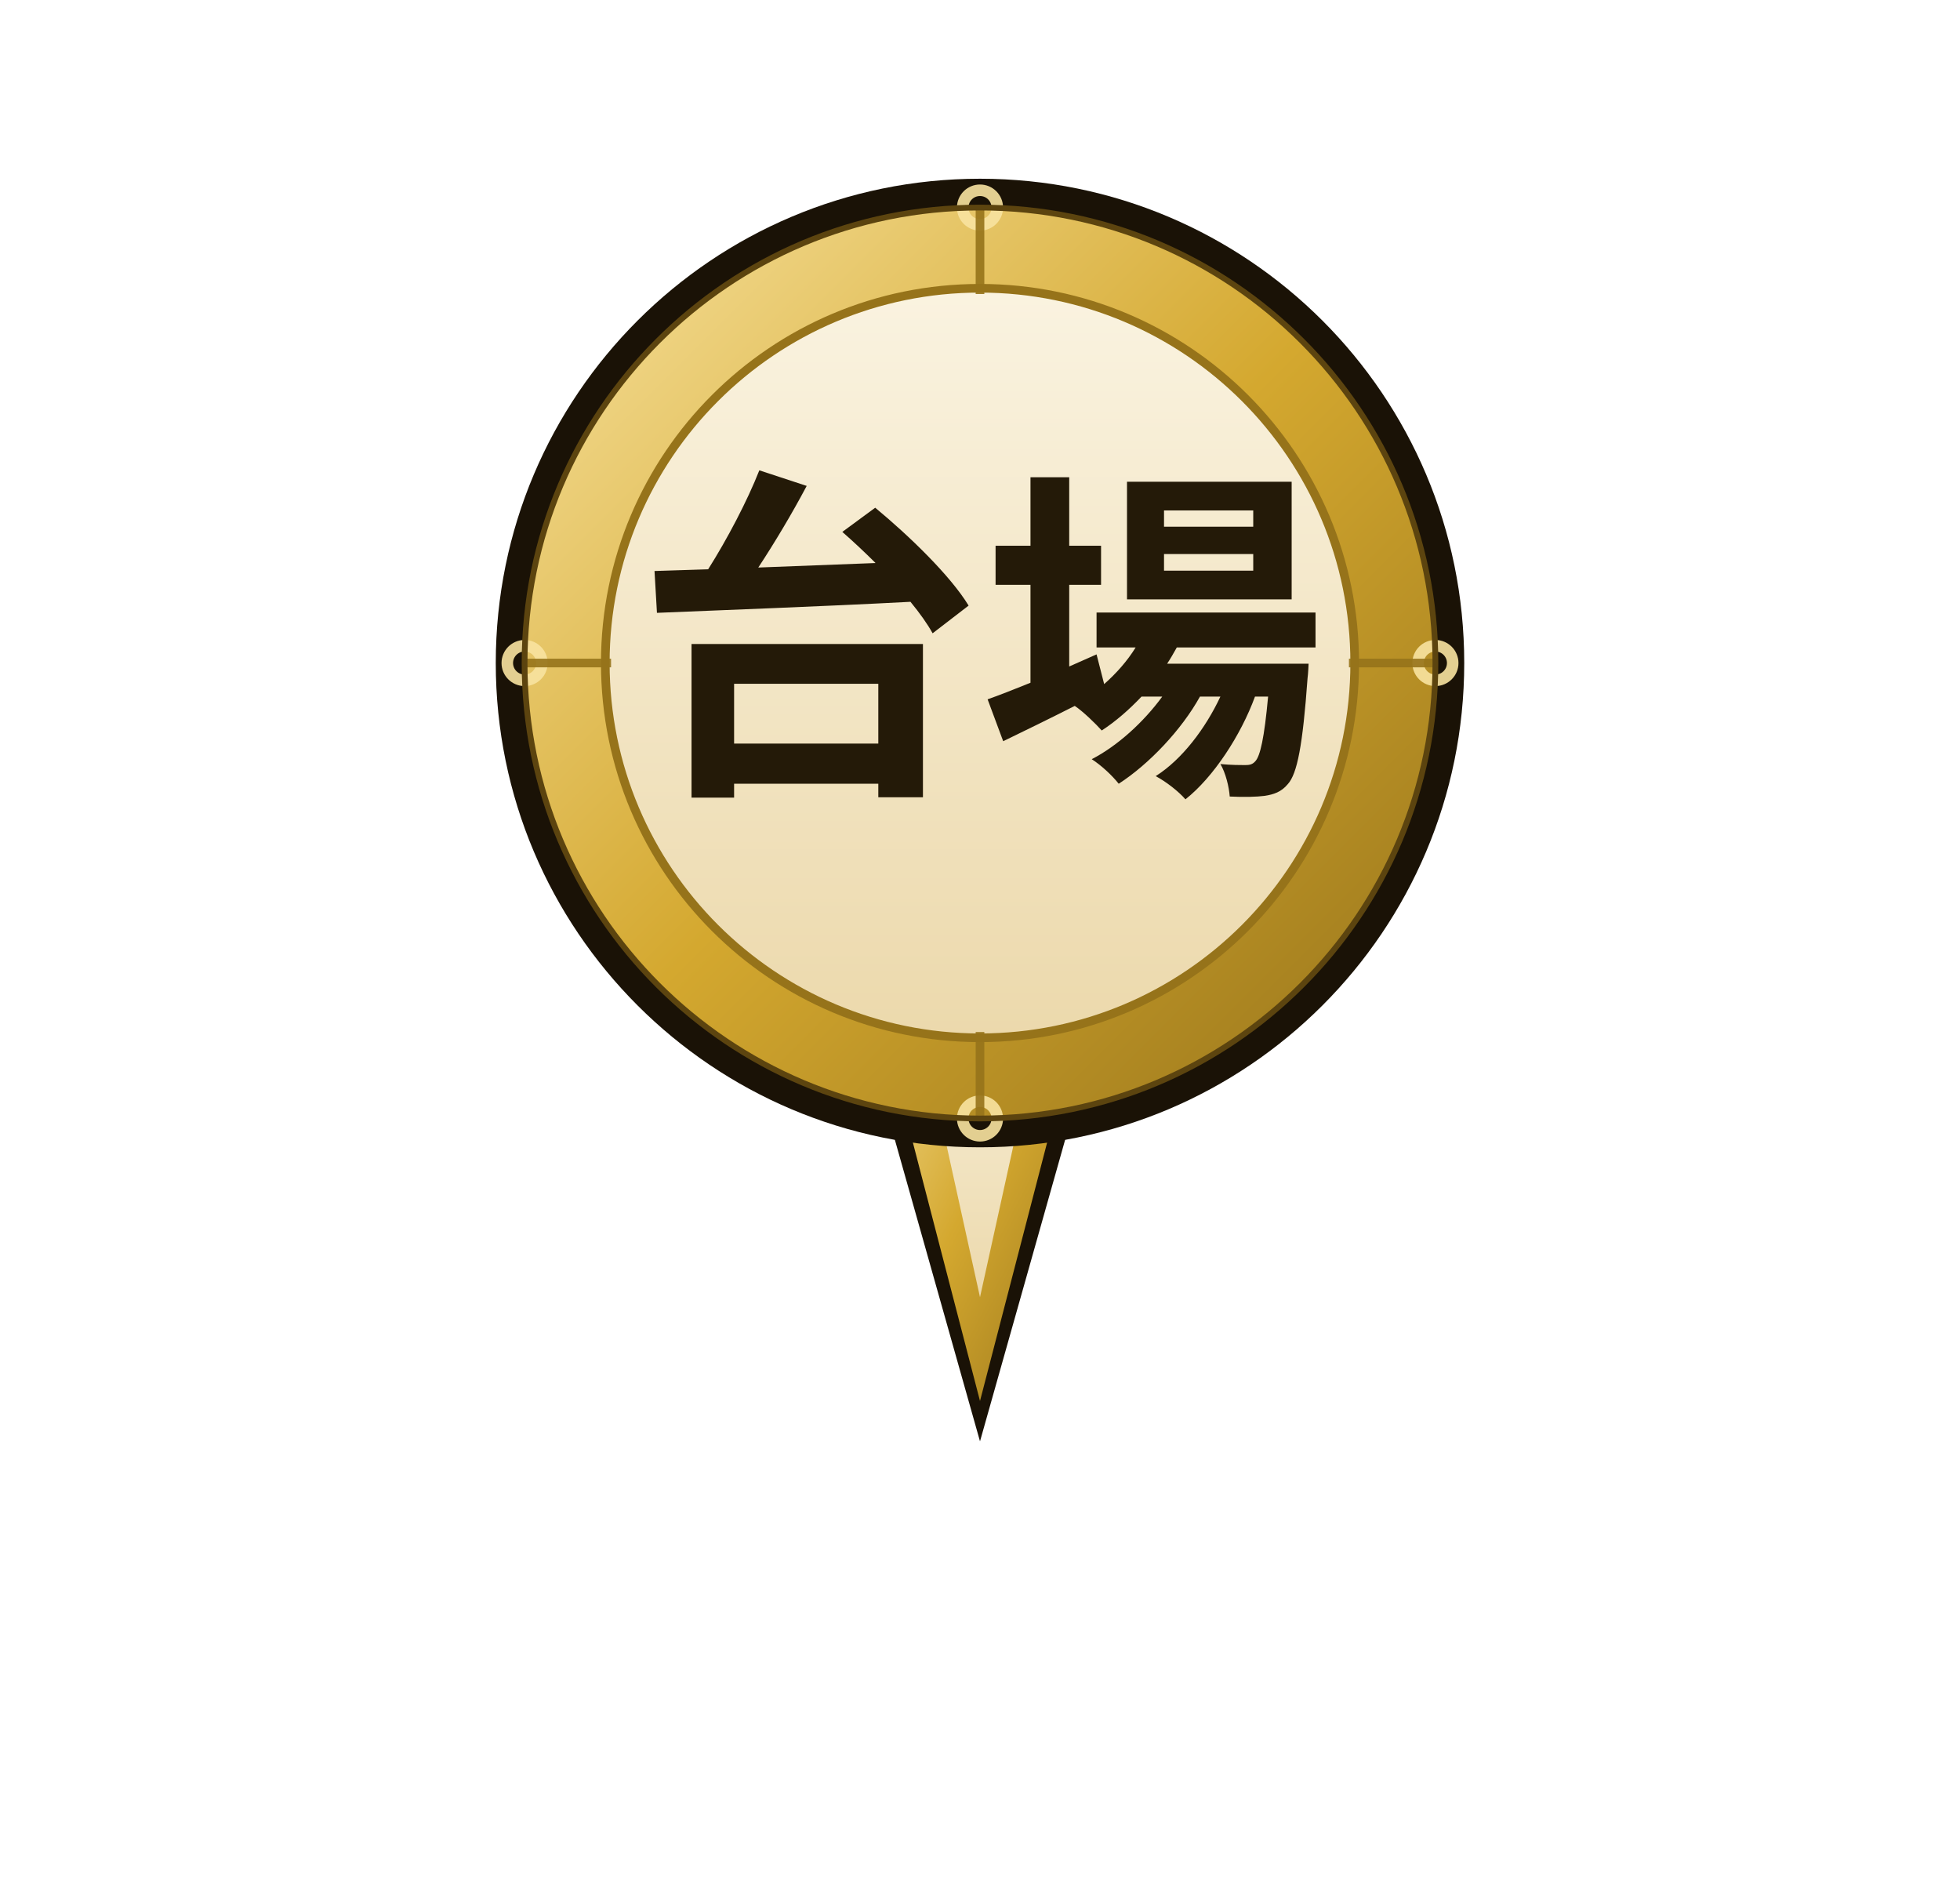
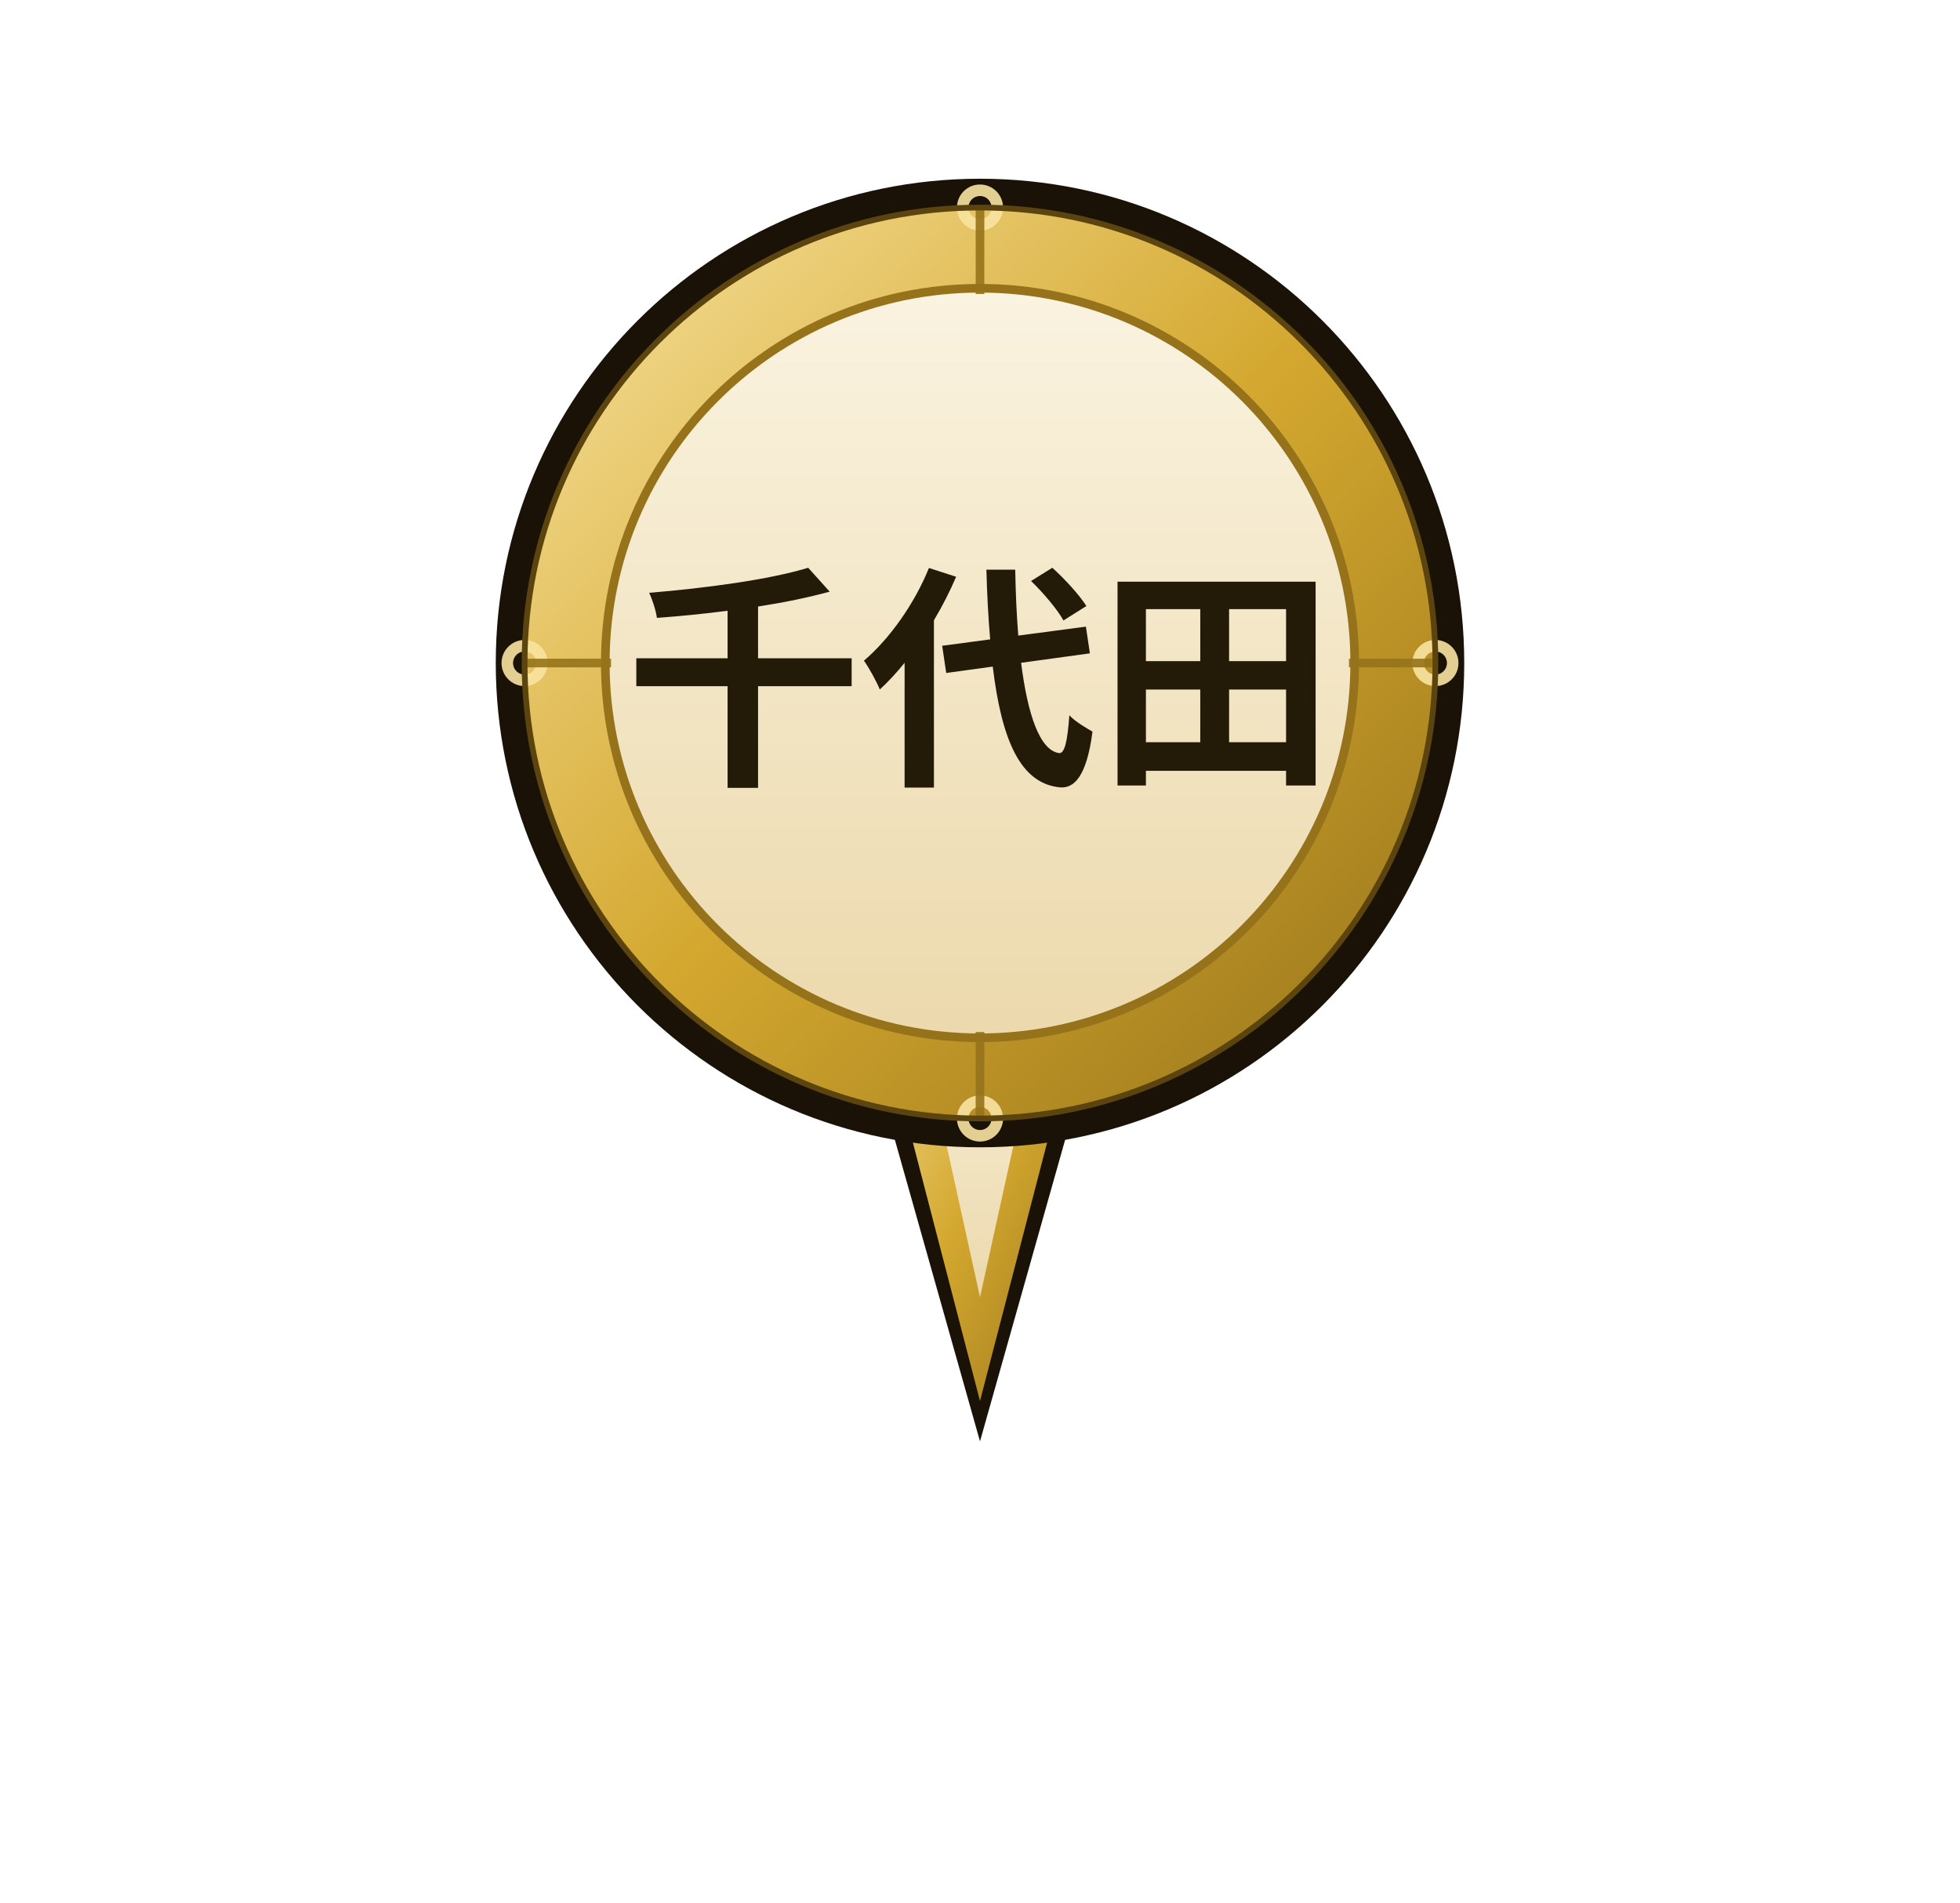
<svg xmlns="http://www.w3.org/2000/svg" width="100%" viewBox="0 0 680 660" role="img">
  <defs>
    <linearGradient id="goldGradB" x1="0%" y1="0%" x2="100%" y2="100%">
      <stop offset="0%" stop-color="#f8e3a0" />
      <stop offset="50%" stop-color="#d4a82f" />
      <stop offset="100%" stop-color="#96731a" />
    </linearGradient>
    <linearGradient id="beigeGradB" x1="0%" y1="0%" x2="0%" y2="100%">
      <stop offset="0%" stop-color="#faf3e0" />
      <stop offset="100%" stop-color="#ecd9ac" />
    </linearGradient>
  </defs>
  <polygon points="292,330 388,330 340,500" fill="#1a1206" />
  <polygon points="300,332 380,332 340,486" fill="url(#goldGradB)" />
  <polygon points="314,332 366,332 340,450" fill="url(#beigeGradB)" />
  <circle cx="340" cy="230" r="168" fill="#1a1206" />
  <circle cx="340" cy="230" r="158" fill="url(#goldGradB)" />
  <circle cx="340" cy="230" r="130" fill="url(#beigeGradB)" />
  <circle cx="340" cy="230" r="130" fill="none" stroke="#96731a" stroke-width="3" />
  <g fill="none" stroke="#f8e3a0" stroke-width="4" opacity="0.9">
    <circle cx="340" cy="72" r="6" />
    <circle cx="340" cy="388" r="6" />
    <circle cx="182" cy="230" r="6" />
    <circle cx="498" cy="230" r="6" />
  </g>
  <g stroke="#96731a" stroke-width="3" opacity="0.9">
    <line x1="340" y1="72" x2="340" y2="102" />
    <line x1="340" y1="358" x2="340" y2="388" />
    <line x1="182" y1="230" x2="212" y2="230" />
    <line x1="468" y1="230" x2="498" y2="230" />
  </g>
-   <text x="340" y="266" text-anchor="middle" font-size="120" fill="#241a08" font-family="'Noto Sans JP','Hiragino Sans',sans-serif" font-weight="700">台場</text>
+   <text x="340" y="266" text-anchor="middle" font-size="82" fill="#241a08" font-family="'Noto Sans JP','Hiragino Sans',sans-serif" font-weight="700">千代田</text>
  <circle cx="340" cy="230" r="158" fill="none" stroke="#5c440f" stroke-width="2" />
</svg>
